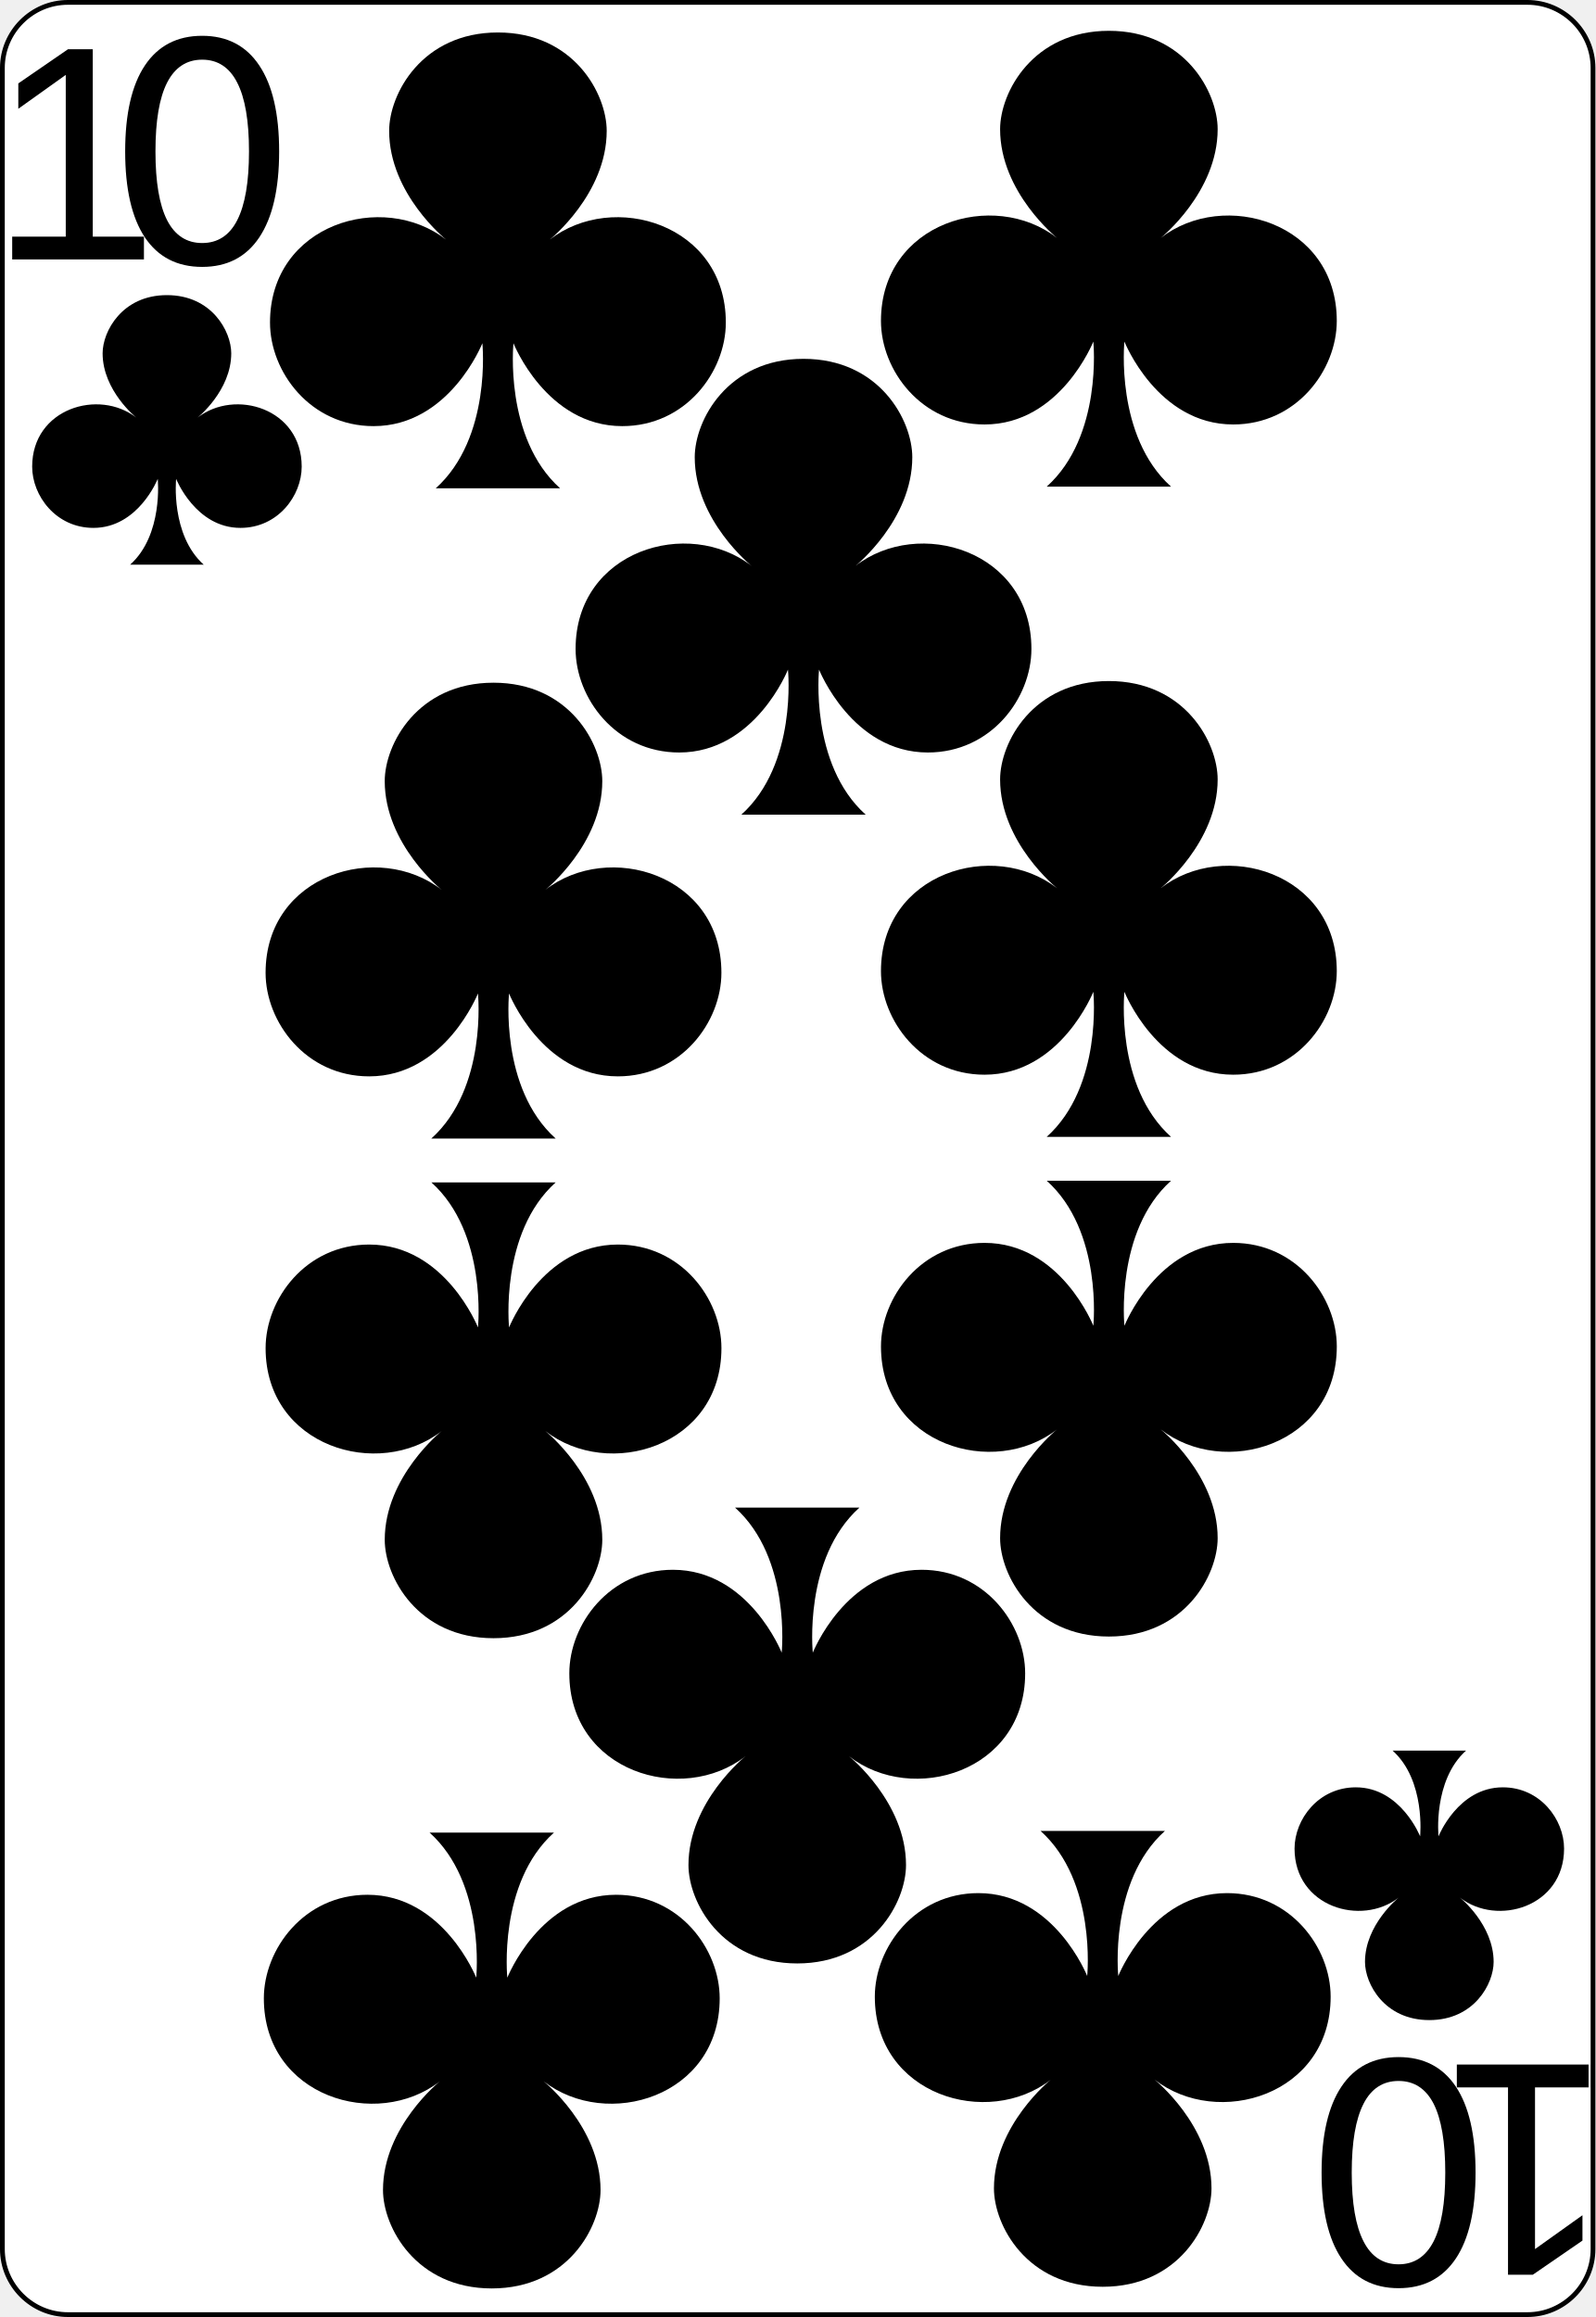
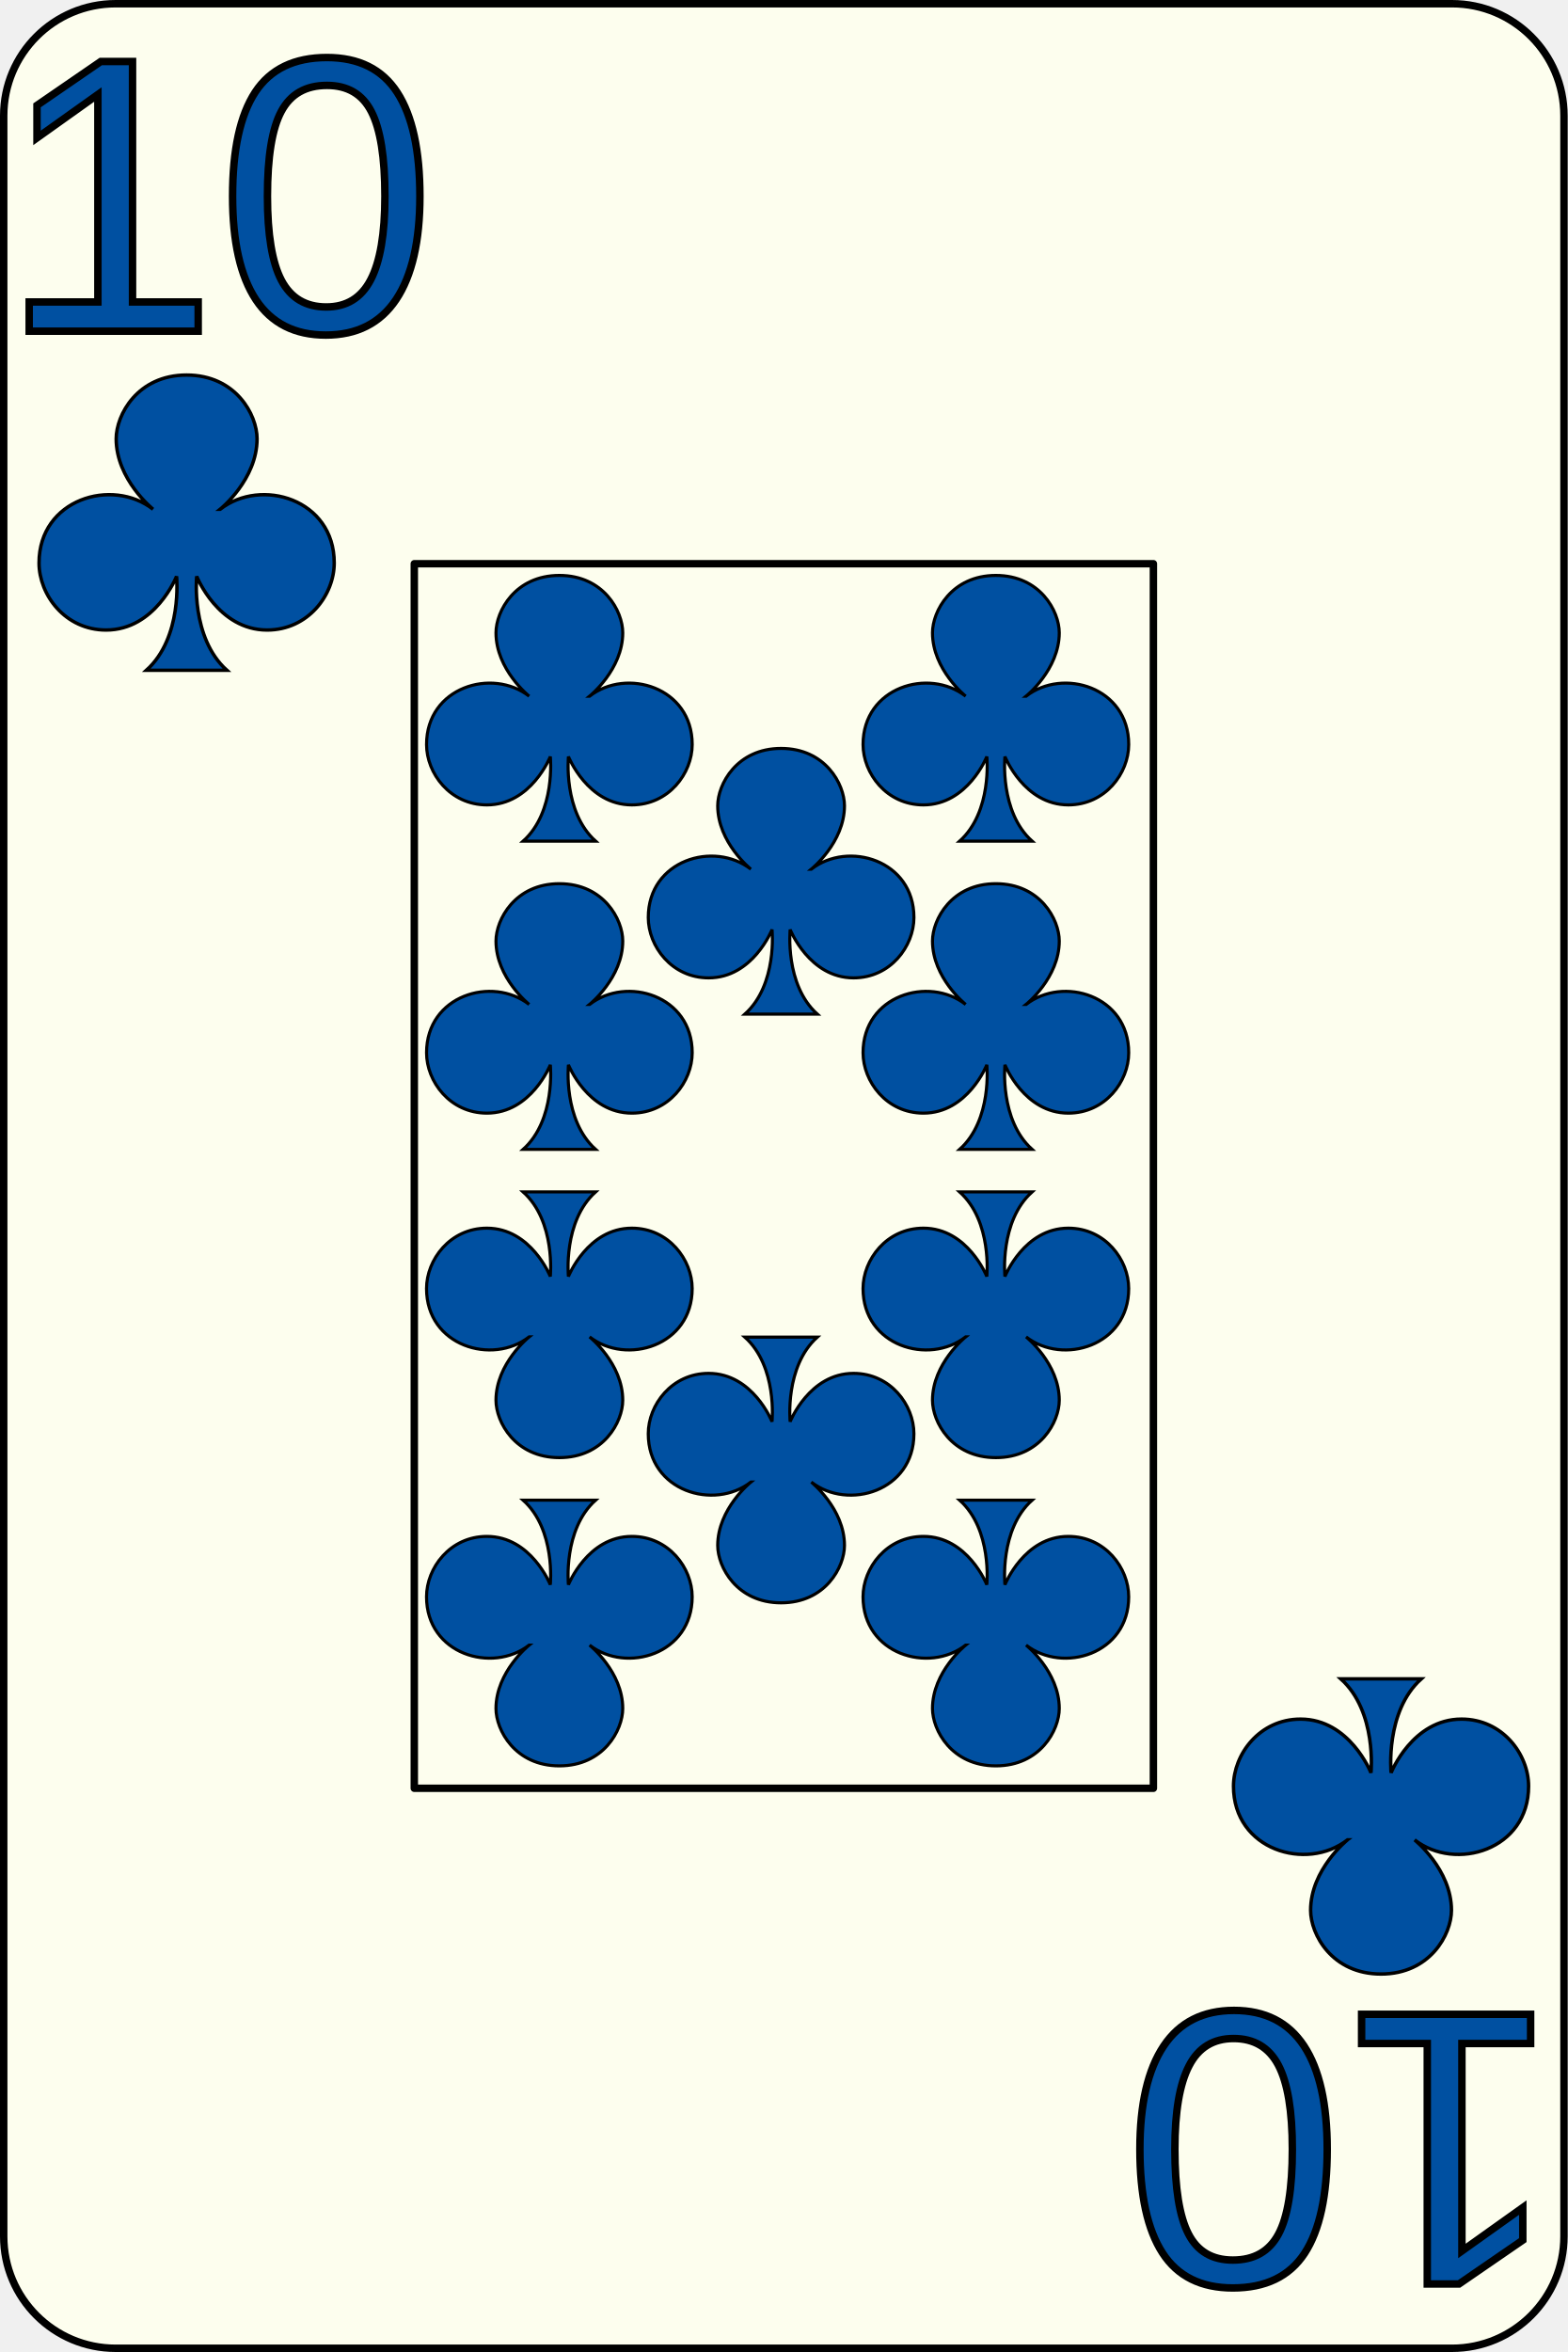
- <svg xmlns="http://www.w3.org/2000/svg" xmlns:xlink="http://www.w3.org/1999/xlink" width="167.087pt" height="242.667pt" viewBox="0 0 167.087 242.667" xml:space="preserve" id="svg2" version="1.1">
-   <defs id="defs41">
-     <radialGradient xlink:href="#linearGradient2984" id="radialGradient3760" cx="48.231" cy="18.138" fx="48.231" fy="18.138" r="9.5" gradientUnits="userSpaceOnUse" gradientTransform="matrix(-1.560526,0.01828294,-0.02684055,-2.290953,123.9838,58.80911)" />
-     <linearGradient id="linearGradient2984">
-       <stop style="stop-color:#000000;stop-opacity:1;" offset="0" id="stop2986" />
-       <stop style="stop-color:#000000;stop-opacity:0.656;" offset="1" id="stop2988" />
-     </linearGradient>
-     <radialGradient xlink:href="#linearGradient3784" id="radialGradient3792" cx="171.487" cy="511.223" fx="171.487" fy="511.223" r="81.903" gradientTransform="matrix(1.152989,-0.6739155,0.3948202,0.6754904,-233.6326,270.4008)" gradientUnits="userSpaceOnUse" />
-     <linearGradient id="linearGradient3784">
-       <stop style="stop-color:#ffffff;stop-opacity:0.534;" offset="0" id="stop3786" />
-       <stop style="stop-color:#000000;stop-opacity:0;" offset="1" id="stop3788" />
-     </linearGradient>
-     <radialGradient r="81.903" fy="511.223" fx="171.487" cy="511.223" cx="171.487" gradientTransform="matrix(1.152989,-0.6739155,0.3948202,0.6754904,-233.6326,270.4008)" gradientUnits="userSpaceOnUse" id="radialGradient3855" xlink:href="#linearGradient3784-4" />
-     <linearGradient id="linearGradient3784-4">
-       <stop style="stop-color:#ffffff;stop-opacity:0.519;" offset="0" id="stop3786-8" />
-       <stop style="stop-color:#000000;stop-opacity:0;" offset="1" id="stop3788-6" />
-     </linearGradient>
-     <radialGradient r="81.903" fy="461.841" fx="181.694" cy="461.841" cx="181.694" gradientTransform="matrix(1.152989,-0.6739155,0.3948202,0.6754904,-233.6326,270.4008)" gradientUnits="userSpaceOnUse" id="radialGradient3916" xlink:href="#linearGradient3784-3" />
-     <linearGradient id="linearGradient3784-3">
-       <stop style="stop-color:#ffffff;stop-opacity:0.702;" offset="0" id="stop3786-86" />
-       <stop style="stop-color:#000000;stop-opacity:0;" offset="1" id="stop3788-2" />
-     </linearGradient>
-   </defs>
-   <g id="Layer_x0020_1" style="fill-rule:nonzero;clip-rule:nonzero;stroke:#000000;stroke-miterlimit:4;">
-     <path style="fill:#FFFFFF;stroke-width:0.5;" d="M166.837,235.548c0,3.777-3.087,6.869-6.871,6.869H7.111c-3.775,0-6.861-3.092-6.861-6.869V7.12C0.25,3.343,3.336,0.25,7.111,0.25h152.855    c3.784,0,6.871,3.093,6.871,6.87v228.428z" id="path5" />
-     <g style="stroke:none;" id="g7">
-       <g id="g9">
- 				
- 			</g>
-     </g>
-     <g id="g15">
- 			
- 		</g>
-     <g id="g19">
- 			
- 		</g>
-     <g style="stroke:none;" id="g23">
-       <g id="g25">
- 				
- 			</g>
-     </g>
-     <g style="stroke:none;" id="g31">
-       <g id="g33">
- 				
- 			</g>
+ <svg xmlns="http://www.w3.org/2000/svg" width="210" height="315" viewBox="0 0 210 315" id="svg8691" version="1.1">
+   <defs id="defs8693" />
+   <g id="layer1" transform="translate(-1890.001,954.8913)">
+     <g id="club10">
+       <rect style="opacity:1;fill:#fdfeee;fill-opacity:1;stroke:#000000;stroke-width:0.996;stroke-linecap:butt;stroke-linejoin:round;stroke-miterlimit:4;stroke-dasharray:none;stroke-opacity:1" id="rect11087" width="209.004" height="314.004" x="1890.499" y="-954.393" ry="15" rx="15" />
+       <rect style="opacity:1;fill:none;fill-opacity:1;stroke:#000000;stroke-width:0.995;stroke-linecap:butt;stroke-linejoin:round;stroke-miterlimit:4;stroke-dasharray:none;stroke-opacity:1" id="rect11089" width="99.005" height="164.005" x="1945.499" y="-879.394" />
+       <path id="use13950" d="m 1919.494,-886.689 c 0,0 4.942,-3.954 4.942,-9.436 0,-3.209 -2.849,-8.537 -9.435,-8.537 -6.587,0 -9.436,5.33 -9.436,8.537 0,5.482 4.943,9.436 4.943,9.436 -5.49,-4.277 -15.277,-1.357 -15.277,7.19 0,4.279 3.496,8.986 8.986,8.986 6.587,0 9.435,-7.19 9.435,-7.19 0,0 0.837,8.195 -4.043,12.582 h 10.784 c -4.88,-4.385 -4.043,-12.582 -4.043,-12.582 0,0 2.849,7.19 9.436,7.19 5.492,0 8.986,-4.709 8.986,-8.986 0,-8.547 -9.787,-11.467 -15.277,-7.19 z" style="fill:#0050a1;fill-opacity:1;stroke:#000000;stroke-width:0.46;stroke-opacity:1" />
+       <path id="use13952" d="m 2070.505,-708.48 c 0,0 -4.941,3.953 -4.941,9.434 0,3.208 2.848,8.535 9.434,8.535 6.585,0 9.434,-5.328 9.434,-8.535 0,-5.48 -4.941,-9.434 -4.941,-9.434 5.489,4.276 15.274,1.357 15.274,-7.189 0,-4.278 -3.495,-8.984 -8.984,-8.984 -6.585,0 -9.434,7.189 -9.434,7.189 0,0 -0.836,-8.194 4.043,-12.579 h -10.782 c 4.879,4.384 4.043,12.579 4.043,12.579 0,0 -2.848,-7.189 -9.434,-7.189 -5.491,0 -8.984,4.708 -8.984,8.984 0,8.545 9.785,11.464 15.274,7.189 z" style="fill:#0050a1;fill-opacity:1;stroke:#000000;stroke-width:0.46;stroke-opacity:1" />
+       <text id="text18486" y="-910.532" x="1889.91" style="color:#000000;font-style:normal;font-variant:normal;font-weight:normal;font-stretch:normal;line-height:0%;font-family:Arial;-inkscape-font-specification:'Arial, Normal';text-indent:0;text-align:start;text-decoration:none;text-decoration-line:none;text-decoration-style:solid;text-decoration-color:#000000;letter-spacing:0px;word-spacing:0px;text-transform:none;writing-mode:lr-tb;direction:ltr;baseline-shift:baseline;text-anchor:start;white-space:normal;clip-rule:nonzero;display:inline;overflow:visible;visibility:visible;opacity:1;isolation:auto;mix-blend-mode:normal;color-interpolation:sRGB;color-interpolation-filters:linearRGB;solid-color:#000000;solid-opacity:1;fill:#0050a1;fill-opacity:1;fill-rule:nonzero;stroke:#000000;stroke-width:1px;stroke-linecap:butt;stroke-linejoin:miter;stroke-miterlimit:4;stroke-dasharray:none;stroke-dashoffset:0;stroke-opacity:1;color-rendering:auto;image-rendering:auto;shape-rendering:auto;text-rendering:auto;enable-background:accumulate" xml:space="preserve">
+         <tspan dx="0 -4" y="-910.532" x="1889.91" id="tspan18488" style="font-size:52.5px;line-height:1.25">10</tspan>
+       </text>
+       <path id="use20448" d="m 1968.976,-861.65 c 0,0 4.448,-3.559 4.448,-8.492 0,-2.888 -2.564,-7.683 -8.492,-7.683 -5.928,0 -8.492,4.797 -8.492,7.683 0,4.933 4.448,8.492 4.448,8.492 -4.941,-3.849 -13.749,-1.221 -13.749,6.471 0,3.851 3.147,8.087 8.088,8.087 5.928,0 8.492,-6.471 8.492,-6.471 0,0 0.753,7.376 -3.639,11.324 h 9.706 c -4.392,-3.946 -3.639,-11.324 -3.639,-11.324 0,0 2.564,6.471 8.492,6.471 4.943,0 8.088,-4.238 8.088,-8.087 0,-7.692 -8.809,-10.32 -13.749,-6.471 z" style="fill:#0050a1;fill-opacity:1;stroke:#000000;stroke-width:0.414;stroke-opacity:1" />
+       <path id="use20450" d="m 1960.887,-775.848 c 0,0 -4.448,3.559 -4.448,8.492 0,2.888 2.564,7.683 8.492,7.683 5.928,0 8.492,-4.797 8.492,-7.683 0,-4.933 -4.448,-8.492 -4.448,-8.492 4.941,3.849 13.749,1.221 13.749,-6.471 0,-3.851 -3.147,-8.087 -8.088,-8.087 -5.928,0 -8.492,6.471 -8.492,6.471 0,0 -0.753,-7.376 3.639,-11.324 h -9.706 c 4.392,3.946 3.639,11.324 3.639,11.324 0,0 -2.564,-6.471 -8.492,-6.471 -4.943,0 -8.088,4.238 -8.088,8.087 0,7.692 8.809,10.32 13.749,6.471 z" style="fill:#0050a1;fill-opacity:1;stroke:#000000;stroke-width:0.414;stroke-opacity:1" />
+       <path id="use20452" d="m 1968.976,-820.367 c 0,0 4.448,-3.559 4.448,-8.492 0,-2.888 -2.564,-7.683 -8.492,-7.683 -5.928,0 -8.492,4.797 -8.492,7.683 0,4.933 4.448,8.492 4.448,8.492 -4.941,-3.849 -13.749,-1.221 -13.749,6.471 0,3.851 3.147,8.087 8.088,8.087 5.928,0 8.492,-6.471 8.492,-6.471 0,0 0.753,7.376 -3.639,11.324 h 9.706 c -4.392,-3.946 -3.639,-11.324 -3.639,-11.324 0,0 2.564,6.471 8.492,6.471 4.943,0 8.088,-4.238 8.088,-8.087 0,-7.692 -8.809,-10.32 -13.749,-6.471 z" style="fill:#0050a1;fill-opacity:1;stroke:#000000;stroke-width:0.414;stroke-opacity:1" />
+       <path id="use20454" d="m 2027.448,-861.65 c 0,0 4.448,-3.559 4.448,-8.492 0,-2.888 -2.564,-7.683 -8.492,-7.683 -5.928,0 -8.492,4.797 -8.492,7.683 0,4.933 4.448,8.492 4.448,8.492 -4.941,-3.849 -13.749,-1.221 -13.749,6.471 0,3.851 3.147,8.087 8.088,8.087 5.928,0 8.492,-6.471 8.492,-6.471 0,0 0.753,7.376 -3.639,11.324 h 9.706 c -4.392,-3.946 -3.639,-11.324 -3.639,-11.324 0,0 2.564,6.471 8.492,6.471 4.943,0 8.088,-4.238 8.088,-8.087 0,-7.692 -8.809,-10.32 -13.749,-6.471 z" style="fill:#0050a1;fill-opacity:1;stroke:#000000;stroke-width:0.414;stroke-opacity:1" />
+       <path id="use20456" d="m 2027.448,-820.367 c 0,0 4.448,-3.559 4.448,-8.492 0,-2.888 -2.564,-7.683 -8.492,-7.683 -5.928,0 -8.492,4.797 -8.492,7.683 0,4.933 4.448,8.492 4.448,8.492 -4.941,-3.849 -13.749,-1.221 -13.749,6.471 0,3.851 3.147,8.087 8.088,8.087 5.928,0 8.492,-6.471 8.492,-6.471 0,0 0.753,7.376 -3.639,11.324 h 9.706 c -4.392,-3.946 -3.639,-11.324 -3.639,-11.324 0,0 2.564,6.471 8.492,6.471 4.943,0 8.088,-4.238 8.088,-8.087 0,-7.692 -8.809,-10.32 -13.749,-6.471 z" style="fill:#0050a1;fill-opacity:1;stroke:#000000;stroke-width:0.414;stroke-opacity:1" />
+       <path id="use20458" d="m 1960.887,-734.566 c 0,0 -4.448,3.559 -4.448,8.492 0,2.888 2.564,7.683 8.492,7.683 5.928,0 8.492,-4.797 8.492,-7.683 0,-4.933 -4.448,-8.492 -4.448,-8.492 4.941,3.849 13.749,1.221 13.749,-6.471 0,-3.851 -3.147,-8.087 -8.088,-8.087 -5.928,0 -8.492,6.471 -8.492,6.471 0,0 -0.753,-7.376 3.639,-11.324 h -9.706 c 4.392,3.946 3.639,11.324 3.639,11.324 0,0 -2.564,-6.471 -8.492,-6.471 -4.943,0 -8.088,4.238 -8.088,8.087 0,7.692 8.809,10.32 13.749,6.471 z" style="fill:#0050a1;fill-opacity:1;stroke:#000000;stroke-width:0.414;stroke-opacity:1" />
+       <path id="use20460" d="m 1998.676,-838.482 c 0,0 4.448,-3.559 4.448,-8.492 0,-2.888 -2.564,-7.683 -8.492,-7.683 -5.928,0 -8.492,4.797 -8.492,7.683 0,4.933 4.448,8.492 4.448,8.492 -4.941,-3.849 -13.749,-1.221 -13.749,6.471 0,3.851 3.147,8.087 8.088,8.087 5.928,0 8.492,-6.471 8.492,-6.471 0,0 0.753,7.376 -3.639,11.324 h 9.706 c -4.392,-3.946 -3.639,-11.324 -3.639,-11.324 0,0 2.564,6.471 8.492,6.471 4.943,0 8.088,-4.238 8.088,-8.087 0,-7.692 -8.809,-10.32 -13.749,-6.471 z" style="fill:#0050a1;fill-opacity:1;stroke:#000000;stroke-width:0.414;stroke-opacity:1" />
+       <path id="use20462" d="m 1990.588,-756.402 c 0,0 -4.448,3.559 -4.448,8.492 0,2.888 2.564,7.683 8.492,7.683 5.928,0 8.492,-4.797 8.492,-7.683 0,-4.933 -4.448,-8.492 -4.448,-8.492 4.941,3.849 13.749,1.221 13.749,-6.471 0,-3.851 -3.147,-8.087 -8.088,-8.087 -5.928,0 -8.492,6.471 -8.492,6.471 0,0 -0.753,-7.376 3.639,-11.324 h -9.706 c 4.392,3.946 3.639,11.324 3.639,11.324 0,0 -2.564,-6.471 -8.492,-6.471 -4.943,0 -8.088,4.238 -8.088,8.087 0,7.692 8.809,10.32 13.749,6.471 z" style="fill:#0050a1;fill-opacity:1;stroke:#000000;stroke-width:0.414;stroke-opacity:1" />
+       <path id="use20464" d="m 2019.36,-775.848 c 0,0 -4.448,3.559 -4.448,8.492 0,2.888 2.564,7.683 8.492,7.683 5.928,0 8.492,-4.797 8.492,-7.683 0,-4.933 -4.448,-8.492 -4.448,-8.492 4.941,3.849 13.749,1.221 13.749,-6.471 0,-3.851 -3.147,-8.087 -8.088,-8.087 -5.928,0 -8.492,6.471 -8.492,6.471 0,0 -0.753,-7.376 3.639,-11.324 h -9.706 c 4.392,3.946 3.639,11.324 3.639,11.324 0,0 -2.564,-6.471 -8.492,-6.471 -4.943,0 -8.088,4.238 -8.088,8.087 0,7.692 8.809,10.32 13.749,6.471 z" style="fill:#0050a1;fill-opacity:1;stroke:#000000;stroke-width:0.414;stroke-opacity:1" />
+       <path id="use20466" d="m 2019.36,-734.566 c 0,0 -4.448,3.559 -4.448,8.492 0,2.888 2.564,7.683 8.492,7.683 5.928,0 8.492,-4.797 8.492,-7.683 0,-4.933 -4.448,-8.492 -4.448,-8.492 4.941,3.849 13.749,1.221 13.749,-6.471 0,-3.851 -3.147,-8.087 -8.088,-8.087 -5.928,0 -8.492,6.471 -8.492,6.471 0,0 -0.753,-7.376 3.639,-11.324 h -9.706 c 4.392,3.946 3.639,11.324 3.639,11.324 0,0 -2.564,-6.471 -8.492,-6.471 -4.943,0 -8.088,4.238 -8.088,8.087 0,7.692 8.809,10.32 13.749,6.471 z" style="fill:#0050a1;fill-opacity:1;stroke:#000000;stroke-width:0.414;stroke-opacity:1" />
+       <text transform="scale(-1)" xml:space="preserve" style="color:#000000;font-style:normal;font-variant:normal;font-weight:normal;font-stretch:normal;line-height:0%;font-family:Arial;-inkscape-font-specification:'Arial, Normal';text-indent:0;text-align:start;text-decoration:none;text-decoration-line:none;text-decoration-style:solid;text-decoration-color:#000000;letter-spacing:0px;word-spacing:0px;text-transform:none;writing-mode:lr-tb;direction:ltr;baseline-shift:baseline;text-anchor:start;white-space:normal;clip-rule:nonzero;display:inline;overflow:visible;visibility:visible;opacity:1;isolation:auto;mix-blend-mode:normal;color-interpolation:sRGB;color-interpolation-filters:linearRGB;solid-color:#000000;solid-opacity:1;fill:#0050a1;fill-opacity:1;fill-rule:nonzero;stroke:#000000;stroke-width:1px;stroke-linecap:butt;stroke-linejoin:miter;stroke-miterlimit:4;stroke-dasharray:none;stroke-dashoffset:0;stroke-opacity:1;color-rendering:auto;image-rendering:auto;shape-rendering:auto;text-rendering:auto;enable-background:accumulate" x="-2099.036" y="685.125" id="text11158">
+         <tspan id="tspan11160" x="-2099.036" y="685.125" dx="0 -4" style="font-size:52.5px;line-height:1.25">10</tspan>
+       </text>
    </g>
  </g>
-   <g transform="matrix(1.485651,0,0,1.485651,-54.02466,10.01807)" id="layer1-1-4">
-     <path id="cl-9" d="m 50.291,22.698 c 0,0 2.375,-1.9 2.375,-4.534 0,-1.542 -1.369,-4.102 -4.534,-4.102 -3.165,0 -4.534,2.561 -4.534,4.102 0,2.634 2.375,4.534 2.375,4.534 -2.638,-2.055 -7.341,-0.652 -7.341,3.455 0,2.056 1.68,4.318 4.318,4.318 3.165,0 4.534,-3.455 4.534,-3.455 0,0 0.402,3.938 -1.943,6.046 h 5.182 c -2.345,-2.107 -1.943,-6.046 -1.943,-6.046 0,0 1.369,3.455 4.534,3.455 2.639,0 4.318,-2.263 4.318,-4.318 0,-4.107 -4.703,-5.51 -7.341,-3.455 z" style="fill:#000000" />
-   </g>
-   <g transform="matrix(-1.485651,0,0,-1.485651,221.1992,232.4618)" id="layer1-1-4-1">
-     <path id="cl-9-7" d="m 50.291,22.698 c 0,0 2.375,-1.9 2.375,-4.534 0,-1.542 -1.369,-4.102 -4.534,-4.102 -3.165,0 -4.534,2.561 -4.534,4.102 0,2.634 2.375,4.534 2.375,4.534 -2.638,-2.055 -7.341,-0.652 -7.341,3.455 0,2.056 1.68,4.318 4.318,4.318 3.165,0 4.534,-3.455 4.534,-3.455 0,0 0.402,3.938 -1.943,6.046 h 5.182 c -2.345,-2.107 -1.943,-6.046 -1.943,-6.046 0,0 1.369,3.455 4.534,3.455 2.639,0 4.318,-2.263 4.318,-4.318 0,-4.107 -4.703,-5.51 -7.341,-3.455 z" style="fill:#000000" />
-   </g>
-   <path style="fill:#000000" d="m 57.573,25.1 c 0,0 5.967,-4.774 5.967,-11.392 0,-3.874 -3.44,-10.307 -11.392,-10.307 -7.952,0 -11.392,6.435 -11.392,10.307 0,6.618 5.967,11.392 5.967,11.392 -6.628,-5.163 -18.445,-1.638 -18.445,8.681 0,5.166 4.221,10.849 10.849,10.849 7.952,0 11.392,-8.681 11.392,-8.681 0,0 1.01,9.895 -4.882,15.191 h 13.02 c -5.892,-5.294 -4.882,-15.191 -4.882,-15.191 0,0 3.44,8.681 11.392,8.681 6.631,0 10.849,-5.686 10.849,-10.849 0,-10.319 -11.817,-13.844 -18.445,-8.681 z" id="cl-9-8" />
-   <path style="fill:#000000" d="m 57.11,93.201 c 0,0 5.967,-4.774 5.967,-11.392 0,-3.874 -3.44,-10.307 -11.392,-10.307 -7.952,0 -11.392,6.435 -11.392,10.307 0,6.618 5.967,11.392 5.967,11.392 -6.628,-5.163 -18.445,-1.638 -18.445,8.681 0,5.166 4.221,10.849 10.849,10.849 7.952,0 11.392,-8.681 11.392,-8.681 0,0 1.01,9.895 -4.882,15.191 h 13.02 c -5.892,-5.294 -4.882,-15.191 -4.882,-15.191 0,0 3.44,8.681 11.392,8.681 6.631,0 10.849,-5.686 10.849,-10.849 0,-10.319 -11.817,-13.844 -18.445,-8.681 z" id="cl-9-8-0" />
-   <path style="fill:#000000" d="m 121.558,24.926 c 0,0 5.967,-4.774 5.967,-11.392 0,-3.874 -3.44,-10.307 -11.392,-10.307 -7.952,0 -11.392,6.435 -11.392,10.307 0,6.618 5.967,11.392 5.967,11.392 -6.628,-5.163 -18.445,-1.638 -18.445,8.681 0,5.166 4.221,10.849 10.849,10.849 7.952,0 11.392,-8.681 11.392,-8.681 0,0 1.01,9.895 -4.882,15.191 h 13.02 c -5.892,-5.294 -4.882,-15.191 -4.882,-15.191 0,0 3.44,8.681 11.392,8.681 6.631,0 10.849,-5.686 10.849,-10.849 0,-10.319 -11.817,-13.844 -18.445,-8.681 z" id="cl-9-8-9" />
-   <path style="fill:#000000" d="m 121.558,93.027 c 0,0 5.967,-4.774 5.967,-11.392 0,-3.874 -3.44,-10.307 -11.392,-10.307 -7.952,0 -11.392,6.435 -11.392,10.307 0,6.618 5.967,11.392 5.967,11.392 -6.628,-5.163 -18.445,-1.638 -18.445,8.681 0,5.166 4.221,10.849 10.849,10.849 7.952,0 11.392,-8.681 11.392,-8.681 0,0 1.01,9.895 -4.882,15.191 h 13.02 c -5.892,-5.294 -4.882,-15.191 -4.882,-15.191 0,0 3.44,8.681 11.392,8.681 6.631,0 10.849,-5.686 10.849,-10.849 0,-10.319 -11.817,-13.844 -18.445,-8.681 z" id="cl-9-8-0-4" />
-   <path style="fill:#000000" d="m 89.577,59.281 c 0,0 5.967,-4.774 5.967,-11.392 0,-3.874 -3.44,-10.307 -11.392,-10.307 -7.952,0 -11.392,6.435 -11.392,10.307 0,6.618 5.967,11.392 5.967,11.392 -6.628,-5.163 -18.445,-1.638 -18.445,8.681 0,5.166 4.221,10.849 10.849,10.849 7.952,0 11.392,-8.681 11.392,-8.681 0,0 1.01,9.895 -4.882,15.191 h 13.02 c -5.892,-5.294 -4.882,-15.191 -4.882,-15.191 0,0 3.44,8.681 11.392,8.681 6.631,0 10.849,-5.686 10.849,-10.849 0,-10.319 -11.817,-13.844 -18.445,-8.681 z" id="cl-9-8-8" />
-   <path style="fill:#000000" d="m 110.063,217.802 c 0,0 -5.967,4.774 -5.967,11.392 0,3.874 3.44,10.307 11.392,10.307 7.952,0 11.392,-6.435 11.392,-10.307 0,-6.618 -5.967,-11.392 -5.967,-11.392 6.628,5.163 18.445,1.638 18.445,-8.681 0,-5.166 -4.221,-10.849 -10.849,-10.849 -7.952,0 -11.392,8.681 -11.392,8.681 0,0 -1.01,-9.895 4.882,-15.191 h -13.02 c 5.892,5.294 4.882,15.191 4.882,15.191 0,0 -3.44,-8.681 -11.392,-8.681 -6.631,0 -10.849,5.686 -10.849,10.849 0,10.319 11.817,13.844 18.445,8.681 z" id="cl-9-8-4" />
-   <path style="fill:#000000" d="m 110.708,149.701 c 0,0 -5.967,4.774 -5.967,11.392 0,3.874 3.44,10.307 11.392,10.307 7.952,0 11.392,-6.435 11.392,-10.307 0,-6.618 -5.967,-11.392 -5.967,-11.392 6.628,5.163 18.445,1.638 18.445,-8.681 0,-5.166 -4.221,-10.849 -10.849,-10.849 -7.952,0 -11.392,8.681 -11.392,8.681 0,0 -1.01,-9.895 4.882,-15.191 h -13.02 c 5.892,5.294 4.882,15.191 4.882,15.191 0,0 -3.44,-8.681 -11.392,-8.681 -6.631,0 -10.849,5.686 -10.849,10.849 0,10.319 11.817,13.844 18.445,8.681 z" id="cl-9-8-0-2" />
-   <path style="fill:#000000" d="m 46.078,217.976 c 0,0 -5.967,4.774 -5.967,11.392 0,3.874 3.44,10.307 11.392,10.307 7.952,0 11.392,-6.435 11.392,-10.307 0,-6.618 -5.967,-11.392 -5.967,-11.392 6.628,5.163 18.445,1.638 18.445,-8.681 0,-5.166 -4.221,-10.849 -10.849,-10.849 -7.952,0 -11.392,8.681 -11.392,8.681 0,0 -1.01,-9.895 4.882,-15.191 H 44.992 c 5.892,5.294 4.882,15.191 4.882,15.191 0,0 -3.44,-8.681 -11.392,-8.681 -6.631,0 -10.849,5.686 -10.849,10.849 0,10.319 11.817,13.844 18.445,8.681 z" id="cl-9-8-9-6" />
-   <path style="fill:#000000" d="m 46.261,149.875 c 0,0 -5.967,4.774 -5.967,11.392 0,3.874 3.44,10.307 11.392,10.307 7.952,0 11.392,-6.435 11.392,-10.307 0,-6.618 -5.967,-11.392 -5.967,-11.392 6.628,5.163 18.445,1.638 18.445,-8.681 0,-5.166 -4.221,-10.849 -10.849,-10.849 -7.952,0 -11.392,8.681 -11.392,8.681 0,0 -1.01,-9.895 4.882,-15.191 H 45.176 c 5.892,5.294 4.882,15.191 4.882,15.191 0,0 -3.44,-8.681 -11.392,-8.681 -6.631,0 -10.849,5.686 -10.849,10.849 0,10.319 11.817,13.844 18.445,8.681 z" id="cl-9-8-0-4-9" />
-   <text xml:space="preserve" style="font-size:32px;font-style:normal;font-weight:normal;line-height:125%;letter-spacing:0px;word-spacing:0px;fill:#000000;fill-opacity:1;stroke:none;font-family:Bitstream Vera Sans" x="-1.162" y="27.17" id="text3788">
-     <tspan id="tspan3790" x="-1.162" y="27.17" style="font-style:normal;font-variant:normal;font-weight:normal;font-stretch:normal;font-family:Arial;-inkscape-font-specification:Arial">1</tspan>
-   </text>
-   <text xml:space="preserve" style="font-size:32px;font-style:normal;font-weight:normal;line-height:125%;letter-spacing:0px;word-spacing:0px;fill:#000000;fill-opacity:1;stroke:none;font-family:Bitstream Vera Sans" x="11" y="27.499" id="text3038">
-     <tspan id="tspan3040" x="11" y="27.499">0</tspan>
-   </text>
-   <path style="fill:#000000" d="m 78.07,183.938 c 0,0 -5.967,4.774 -5.967,11.392 0,3.874 3.44,10.307 11.392,10.307 7.952,0 11.392,-6.435 11.392,-10.307 0,-6.618 -5.967,-11.392 -5.967,-11.392 6.628,5.163 18.445,1.638 18.445,-8.681 0,-5.166 -4.221,-10.849 -10.849,-10.849 -7.952,0 -11.392,8.681 -11.392,8.681 0,0 -1.01,-9.895 4.882,-15.191 H 76.984 c 5.892,5.294 4.882,15.191 4.882,15.191 0,0 -3.44,-8.681 -11.392,-8.681 -6.631,0 -10.849,5.686 -10.849,10.849 0,10.319 11.817,13.844 18.445,8.681 z" id="cl-9-8-8-8" />
-   <text xml:space="preserve" style="font-size:32px;font-style:normal;font-weight:normal;line-height:125%;letter-spacing:0px;word-spacing:0px;fill:#000000;fill-opacity:1;stroke:none;font-family:Bitstream Vera Sans" x="-168.809" y="-216.226" id="text3788-0" transform="scale(-1,-1)">
-     <tspan id="tspan3790-6" x="-168.809" y="-216.226" style="font-style:normal;font-variant:normal;font-weight:normal;font-stretch:normal;font-family:Arial;-inkscape-font-specification:Arial">1</tspan>
-   </text>
-   <text xml:space="preserve" style="font-size:32px;font-style:normal;font-weight:normal;line-height:125%;letter-spacing:0px;word-spacing:0px;fill:#000000;fill-opacity:1;stroke:none;font-family:Bitstream Vera Sans" x="-156.646" y="-215.897" id="text3038-8" transform="scale(-1,-1)">
-     <tspan id="tspan3040-9" x="-156.646" y="-215.897">0</tspan>
-   </text>
</svg>
